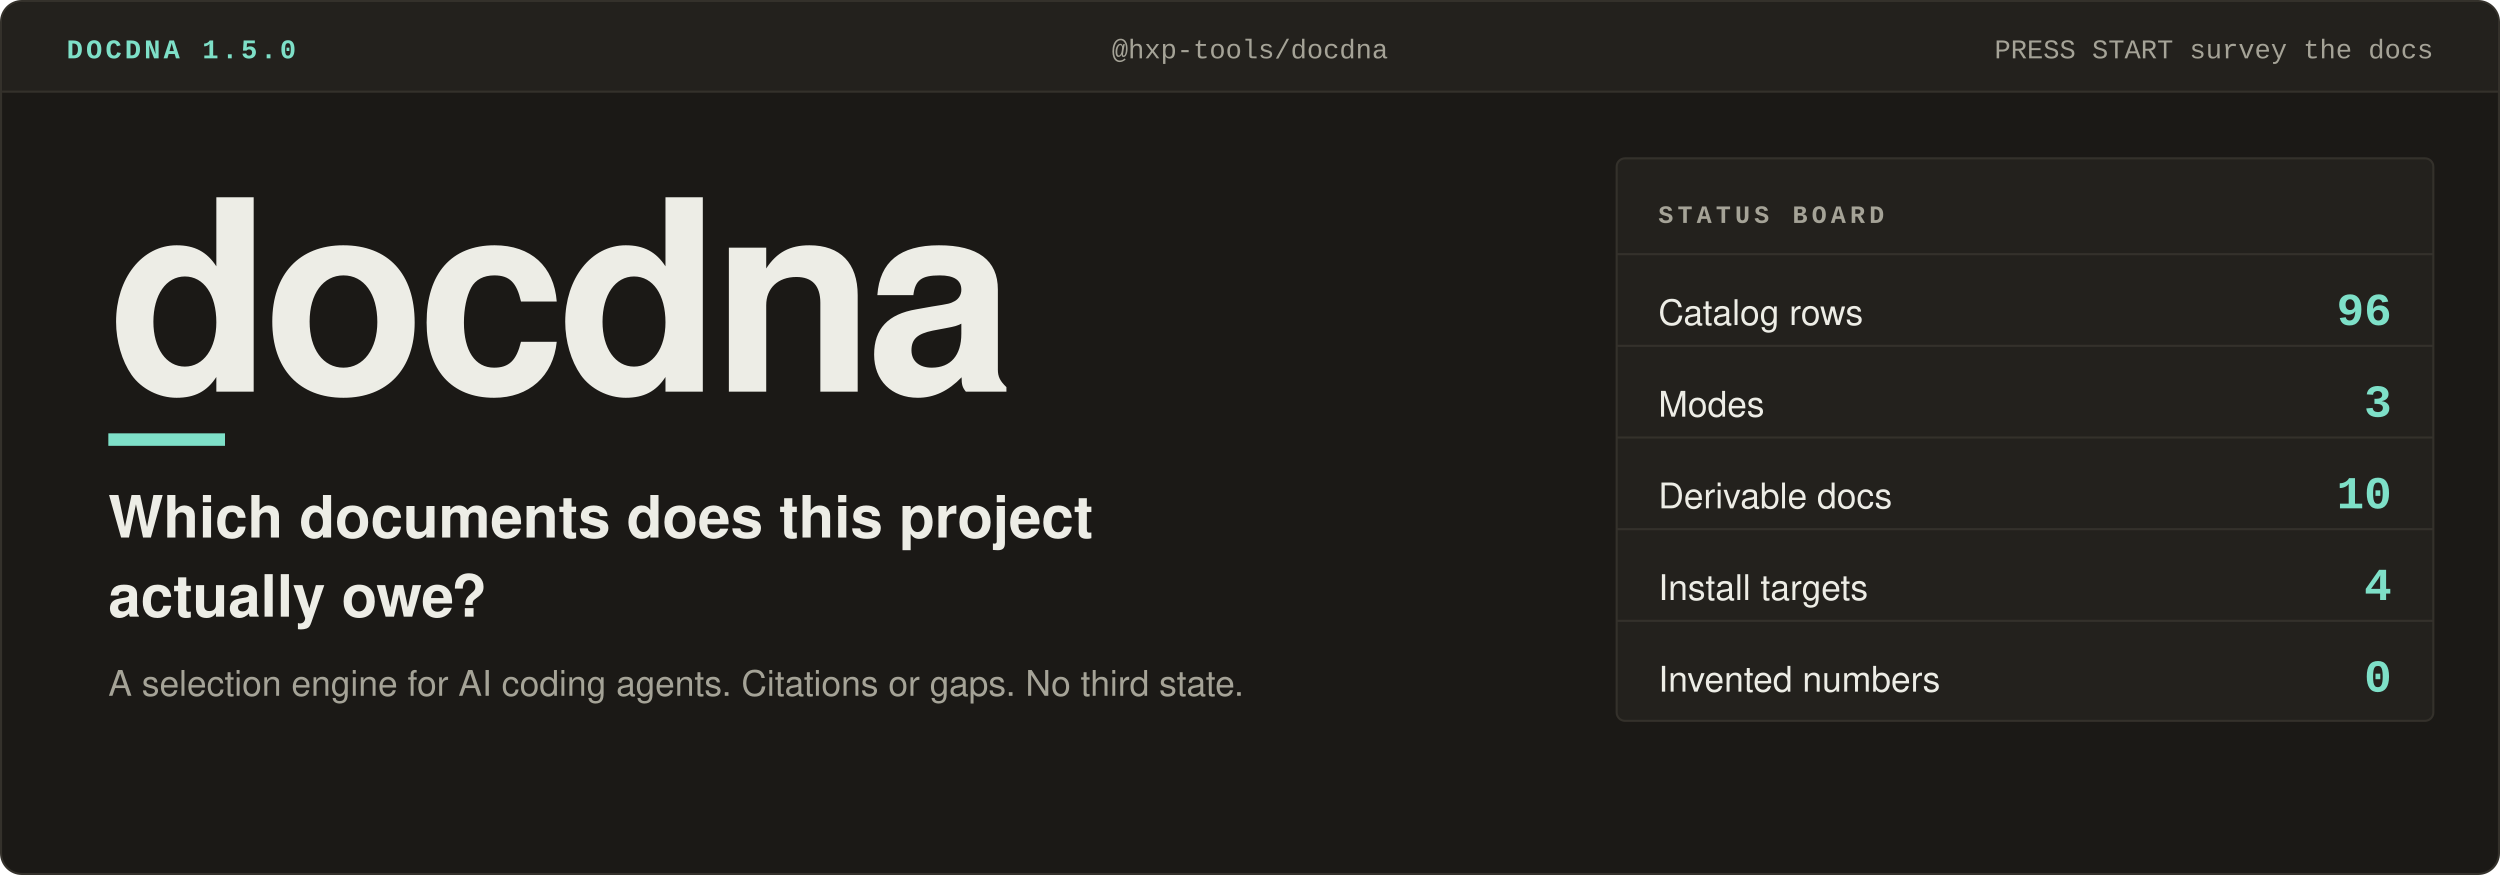
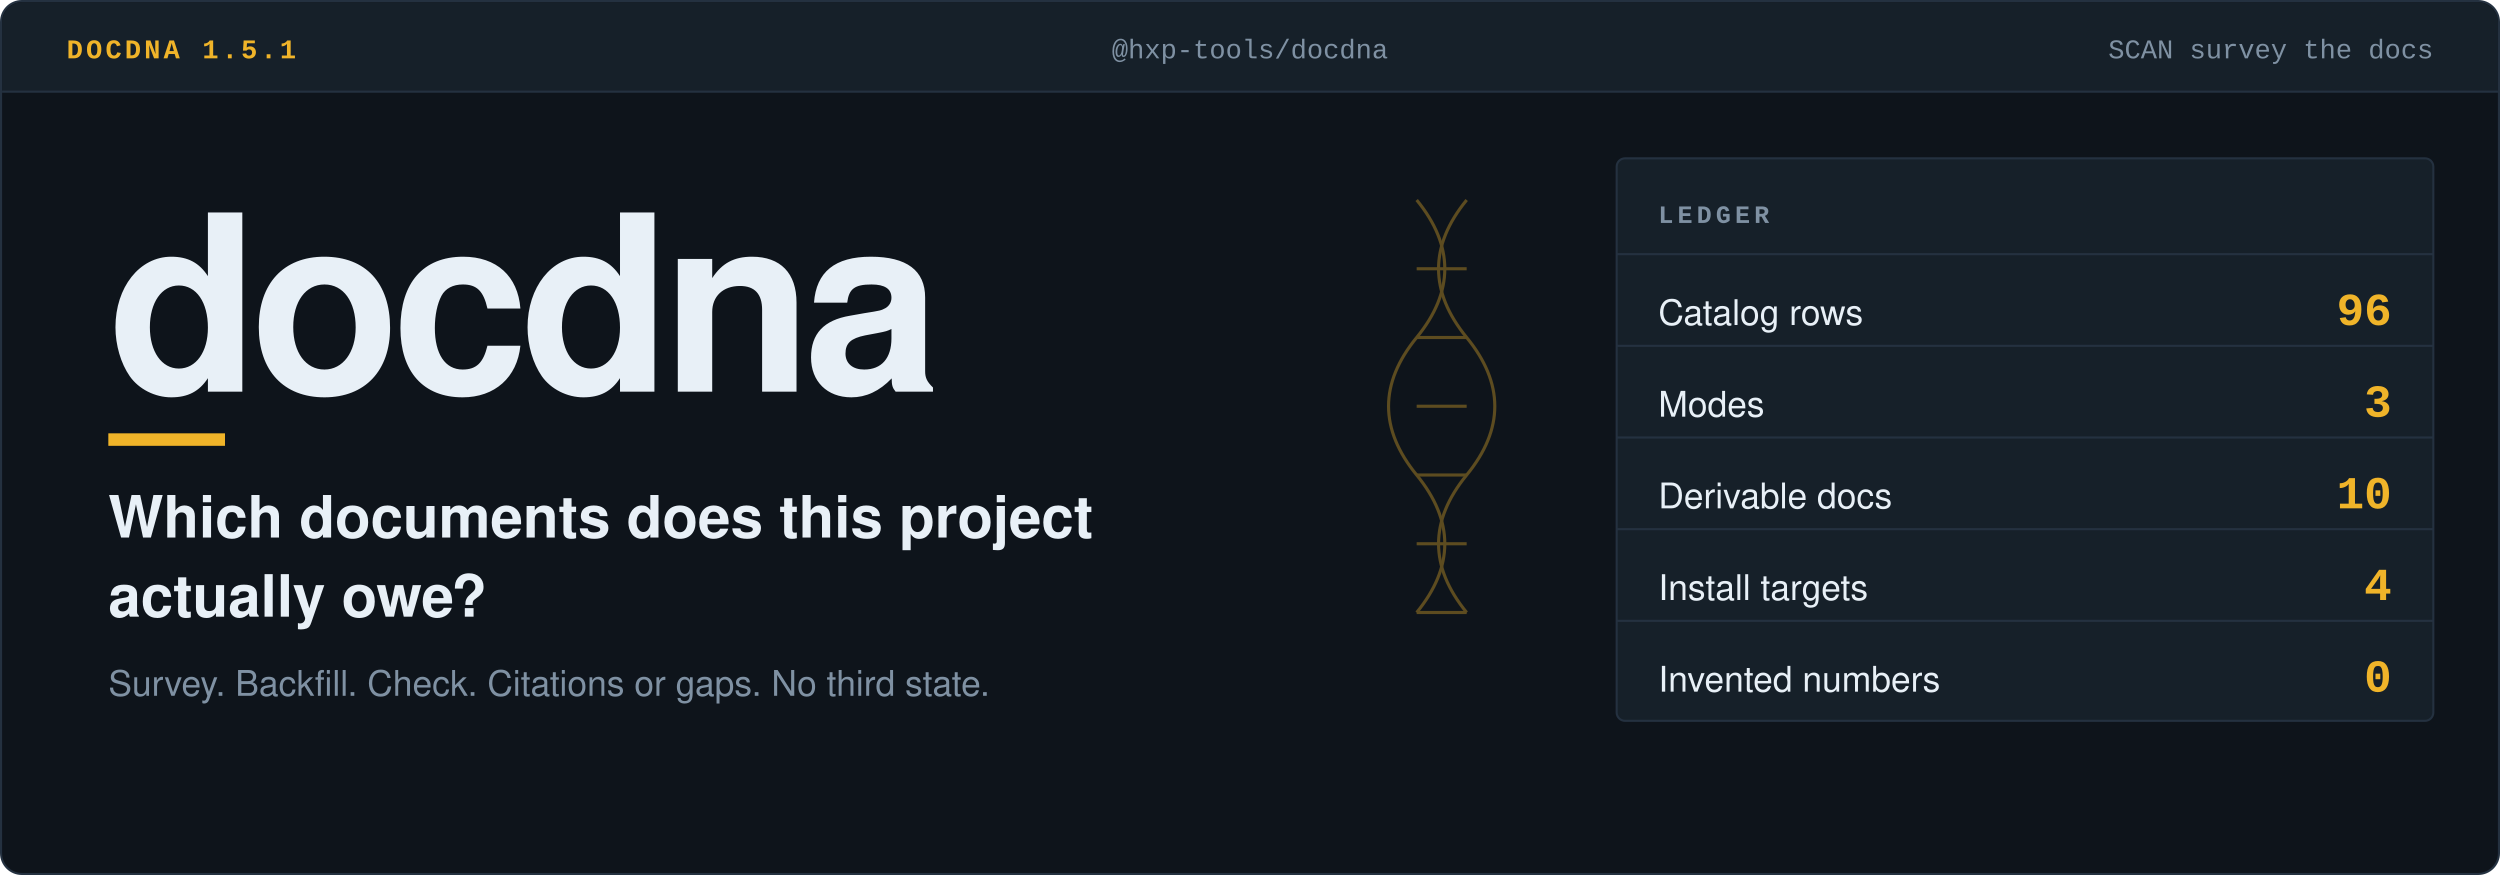
<svg xmlns="http://www.w3.org/2000/svg" viewBox="0 0 1200 420" width="1200" height="420" role="img" aria-labelledby="t d">
  <style>
    .sans{font-family:"Avenir Next","Helvetica Neue",Helvetica,Arial,sans-serif}
    .mono{font-family:ui-monospace,"SF Mono",Menlo,Consolas,"Liberation Mono",monospace}
  </style>
-   <rect x="0.5" y="0.5" width="1199" height="419" rx="10" fill="#1B1916" stroke="#34312B" />
-   <path d="M1 44H1199V11a10 10 0 0 0-10-10H11A10 10 0 0 0 1 11Z" fill="#23211D" />
-   <line x1="1" y1="44" x2="1199" y2="44" stroke="#34312B" />
-   <text x="32" y="28" class="mono" font-size="13" font-weight="700" fill="#7EE0C8" letter-spacing="1.5">DOCDNA 1.5.0</text>
-   <text x="600" y="28" class="mono" font-size="13" fill="#A5A397" text-anchor="middle">@hxp-tools/docdna</text>
-   <text x="1168" y="28" class="mono" font-size="13" fill="#A5A397" text-anchor="end">PRESS START  survey the docs</text>
-   <text x="52" y="188" class="sans" font-size="128" font-weight="800" fill="#EDEDE6" letter-spacing="-4">docdna</text>
-   <rect x="52" y="208" width="56" height="6" fill="#7EE0C8" />
-   <text x="52" y="258" class="sans" font-size="28" font-weight="600" fill="#EDEDE6">Which documents does this project</text>
-   <text x="52" y="296" class="sans" font-size="28" font-weight="600" fill="#EDEDE6">actually owe?</text>
-   <text x="52" y="334" class="sans" font-size="17" fill="#A5A397">A selection engine for AI coding agents. Citations or gaps. No third state.</text>
+   <rect x="0.5" y="0.5" width="1199" height="419" rx="10" fill="#0E141B" stroke="#243140" />
+   <path d="M1 44H1199V11a10 10 0 0 0-10-10H11A10 10 0 0 0 1 11Z" fill="#162029" />
+   <line x1="1" y1="44" x2="1199" y2="44" stroke="#243140" />
+   <text x="32" y="28" class="mono" font-size="13" font-weight="700" fill="#F0B429" letter-spacing="1.5">DOCDNA 1.5.1</text>
+   <text x="600" y="28" class="mono" font-size="13" fill="#7F91A3" text-anchor="middle">@hxp-tools/docdna</text>
+   <text x="1168" y="28" class="mono" font-size="13" fill="#7F91A3" text-anchor="end">SCAN  survey the docs</text>
+   <g opacity="0.35" fill="none" stroke="#F0B429" stroke-width="1.5">
+     <path d="M680 96c18 22 18 44 0 66s-18 44 0 66 18 44 0 66" />
+     <path d="M704 96c-18 22-18 44 0 66s18 44 0 66-18 44 0 66" />
+     <line x1="680" y1="129" x2="704" y2="129" />
+     <line x1="680" y1="162" x2="704" y2="162" />
+     <line x1="680" y1="195" x2="704" y2="195" />
+     <line x1="680" y1="228" x2="704" y2="228" />
+     <line x1="680" y1="261" x2="704" y2="261" />
+     <line x1="680" y1="294" x2="704" y2="294" />
+   </g>
+   <text x="52" y="188" class="sans" font-size="118" font-weight="800" fill="#E8F0F7" letter-spacing="-4">docdna</text>
+   <rect x="52" y="208" width="56" height="6" fill="#F0B429" />
+   <text x="52" y="258" class="sans" font-size="28" font-weight="600" fill="#E8F0F7">Which documents does this project</text>
+   <text x="52" y="296" class="sans" font-size="28" font-weight="600" fill="#E8F0F7">actually owe?</text>
+   <text x="52" y="334" class="sans" font-size="17" fill="#7F91A3">Survey. Backfill. Check. Citations or gaps. No third state.</text>
  <g transform="translate(776 76)">
-     <rect width="392" height="270" rx="4" fill="#23211D" stroke="#34312B" />
-     <text x="20" y="31" class="mono" font-size="12" font-weight="700" fill="#A5A397" letter-spacing="2">STATUS BOARD</text>
-     <line x1="0" y1="46" x2="392" y2="46" stroke="#34312B" />
-     <g class="sans" font-size="17" fill="#EDEDE6">
+     <rect width="392" height="270" rx="4" fill="#162029" stroke="#243140" />
+     <text x="20" y="31" class="mono" font-size="12" font-weight="700" fill="#7F91A3" letter-spacing="2">LEDGER</text>
+     <line x1="0" y1="46" x2="392" y2="46" stroke="#243140" />
+     <g class="sans" font-size="17" fill="#E8F0F7">
      <text x="20" y="80">Catalog rows</text>
      <text x="20" y="124">Modes</text>
      <text x="20" y="168">Derivable docs</text>
      <text x="20" y="212">Install targets</text>
      <text x="20" y="256">Invented numbers</text>
    </g>
-     <g class="mono" font-size="22" font-weight="700" fill="#7EE0C8" text-anchor="end">
+     <g class="mono" font-size="22" font-weight="700" fill="#F0B429" text-anchor="end">
      <text x="372" y="80">96</text>
      <text x="372" y="124">3</text>
      <text x="372" y="168">10</text>
      <text x="372" y="212">4</text>
      <text x="372" y="256">0</text>
    </g>
-     <g stroke="#34312B">
+     <g stroke="#243140">
      <line x1="0" y1="90" x2="392" y2="90" />
      <line x1="0" y1="134" x2="392" y2="134" />
      <line x1="0" y1="178" x2="392" y2="178" />
      <line x1="0" y1="222" x2="392" y2="222" />
    </g>
  </g>
</svg>
